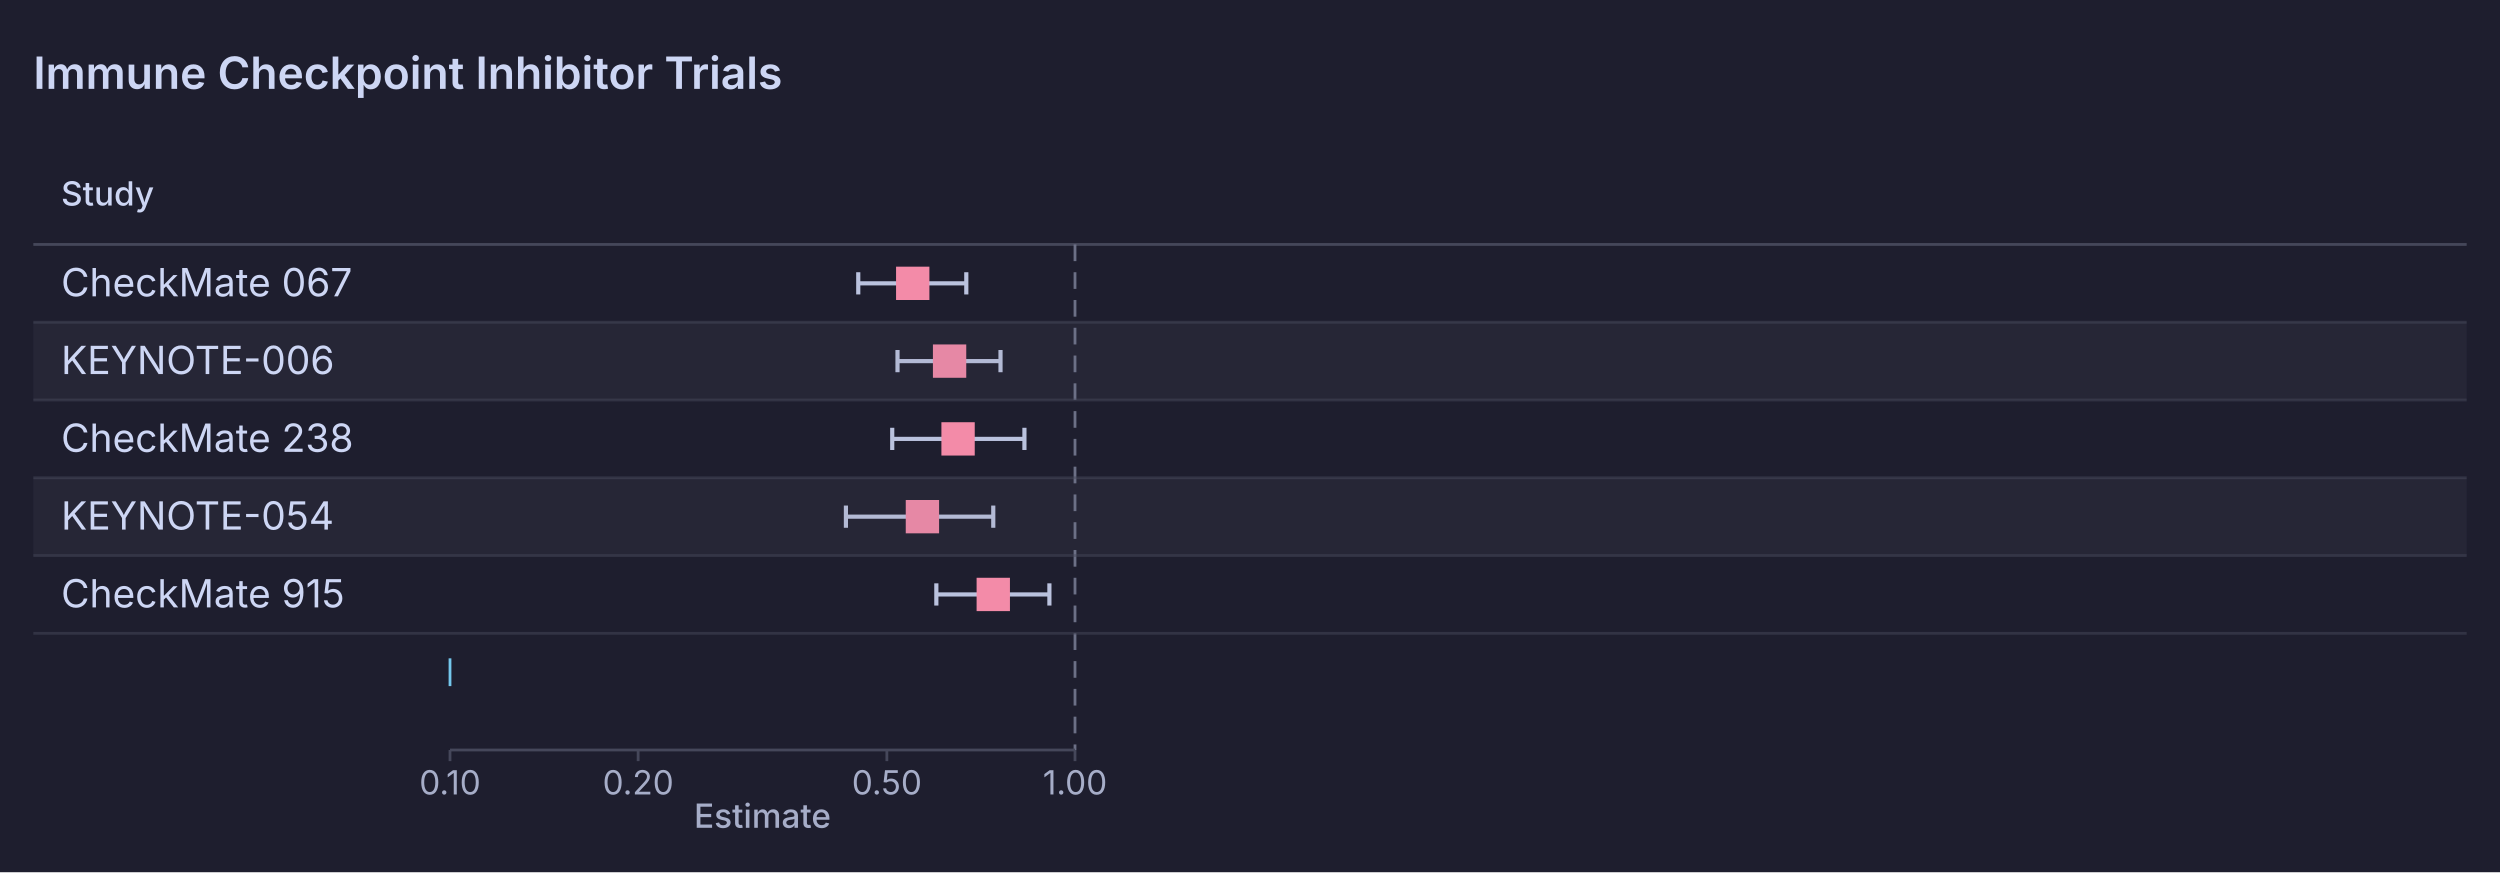
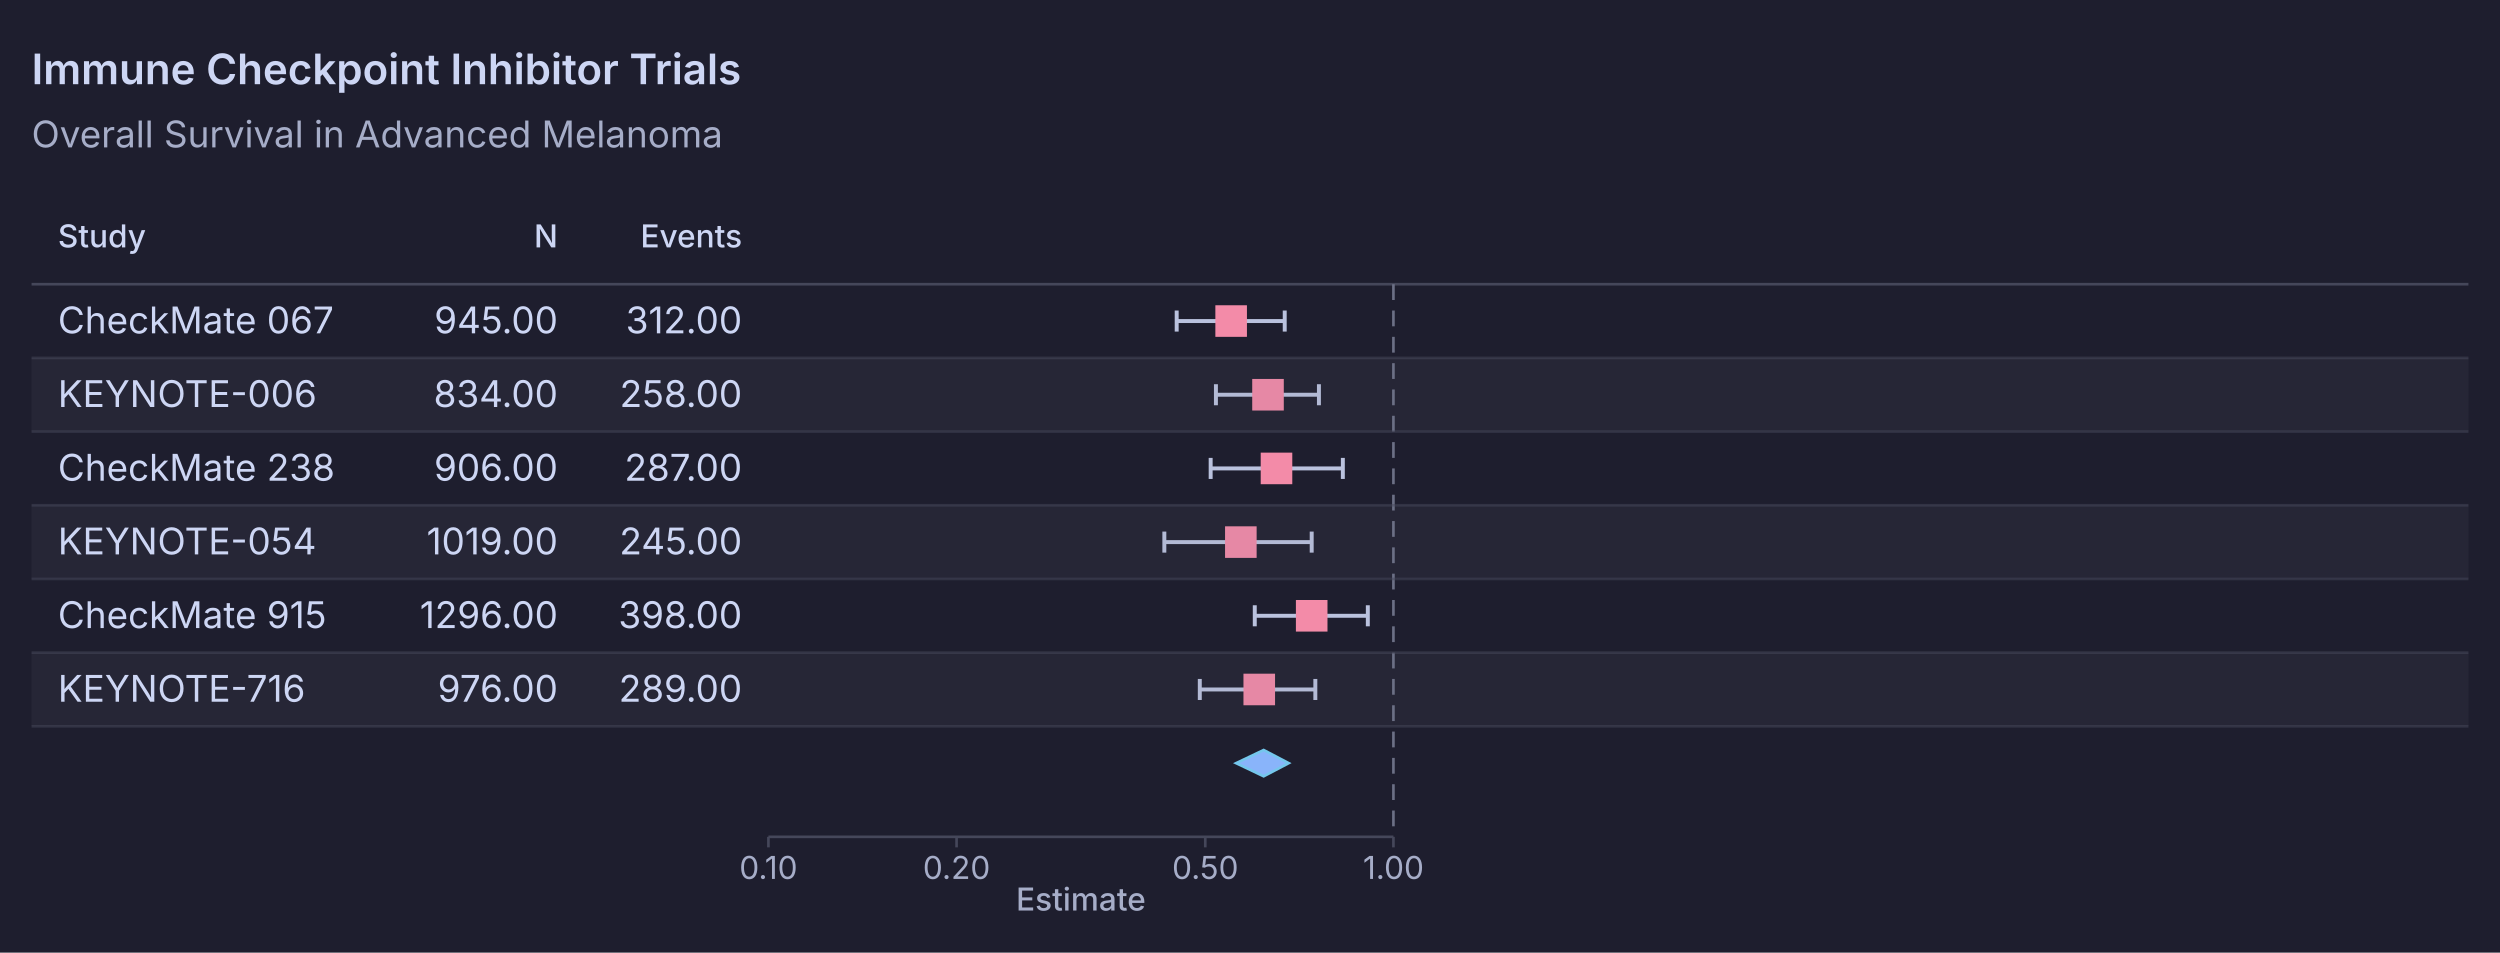
- <svg xmlns="http://www.w3.org/2000/svg" width="900" height="314" viewBox="0 0 900 314">
+ <svg xmlns="http://www.w3.org/2000/svg" width="950" height="362" viewBox="0 0 950 362">
  <rect width="100%" height="100%" fill="#1e1e2e" />
  <text x="12" y="32" font-family="system-ui, -apple-system, sans-serif" font-size="16px" font-weight="600" fill="#cdd6f4">Immune Checkpoint Inhibitor Trials</text>
-   <text x="22" y="74" font-family="system-ui, -apple-system, sans-serif" font-size="12px" font-weight="500" fill="#cdd6f4">Study</text>
-   <line x1="12" x2="888" y1="88" y2="88" stroke="#45475a" stroke-width="1" />
-   <line x1="387" x2="387" y1="88" y2="270" stroke="#6c7086" stroke-width="1" stroke-dasharray="6,4" />
+   <text x="12" y="56" font-family="system-ui, -apple-system, sans-serif" font-size="14px" fill="#a6adc8">Overall Survival in Advanced Melanoma</text>
+   <text x="22" y="94" font-family="system-ui, -apple-system, sans-serif" font-size="12px" font-weight="500" fill="#cdd6f4">Study</text>
+   <text x="212" y="94" font-family="system-ui, -apple-system, sans-serif" font-size="12px" font-weight="500" text-anchor="end" fill="#cdd6f4">N</text>
+   <text x="282" y="94" font-family="system-ui, -apple-system, sans-serif" font-size="12px" font-weight="500" text-anchor="end" fill="#cdd6f4">Events</text>
+   <line x1="12" x2="938" y1="108" y2="108" stroke="#45475a" stroke-width="1" />
+   <line x1="529.5" x2="529.5" y1="108" y2="318" stroke="#6c7086" stroke-width="1" stroke-dasharray="6,4" />
  <g class="interval">
-     <line x1="308.973" x2="347.867" y1="102" y2="102" stroke="#bac2de" stroke-width="1.5" />
-     <line x1="308.973" x2="308.973" y1="98" y2="106" stroke="#bac2de" stroke-width="1.5" />
-     <line x1="347.867" x2="347.867" y1="98" y2="106" stroke="#bac2de" stroke-width="1.5" />
-     <rect x="322.582" y="96" width="12" height="12" fill="#f38ba8" />
+     <line x1="447.138" x2="488.193" y1="122" y2="122" stroke="#bac2de" stroke-width="1.5" />
+     <line x1="447.138" x2="447.138" y1="118" y2="126" stroke="#bac2de" stroke-width="1.5" />
+     <line x1="488.193" x2="488.193" y1="118" y2="126" stroke="#bac2de" stroke-width="1.5" />
+     <rect x="461.836" y="116" width="12" height="12" fill="#f38ba8" />
  </g>
  <g class="interval">
-     <line x1="323.101" x2="360.183" y1="130" y2="130" stroke="#bac2de" stroke-width="1.5" />
-     <line x1="323.101" x2="323.101" y1="126" y2="134" stroke="#bac2de" stroke-width="1.5" />
-     <line x1="360.183" x2="360.183" y1="126" y2="134" stroke="#bac2de" stroke-width="1.5" />
-     <rect x="335.852" y="124" width="12" height="12" fill="#f38ba8" />
+     <line x1="462.051" x2="501.193" y1="150" y2="150" stroke="#bac2de" stroke-width="1.5" />
+     <line x1="462.051" x2="462.051" y1="146" y2="154" stroke="#bac2de" stroke-width="1.5" />
+     <line x1="501.193" x2="501.193" y1="146" y2="154" stroke="#bac2de" stroke-width="1.5" />
+     <rect x="475.843" y="144" width="12" height="12" fill="#f38ba8" />
  </g>
  <g class="interval">
-     <line x1="321.203" x2="368.793" y1="158" y2="158" stroke="#bac2de" stroke-width="1.5" />
-     <line x1="321.203" x2="321.203" y1="154" y2="162" stroke="#bac2de" stroke-width="1.5" />
-     <line x1="368.793" x2="368.793" y1="154" y2="162" stroke="#bac2de" stroke-width="1.5" />
-     <rect x="338.906" y="152" width="12" height="12" fill="#f38ba8" />
+     <line x1="460.048" x2="510.281" y1="178" y2="178" stroke="#bac2de" stroke-width="1.5" />
+     <line x1="460.048" x2="460.048" y1="174" y2="182" stroke="#bac2de" stroke-width="1.5" />
+     <line x1="510.281" x2="510.281" y1="174" y2="182" stroke="#bac2de" stroke-width="1.5" />
+     <rect x="479.067" y="172" width="12" height="12" fill="#f38ba8" />
  </g>
  <g class="interval">
-     <line x1="304.53" x2="357.577" y1="186" y2="186" stroke="#bac2de" stroke-width="1.5" />
-     <line x1="304.53" x2="304.53" y1="182" y2="190" stroke="#bac2de" stroke-width="1.5" />
-     <line x1="357.577" x2="357.577" y1="182" y2="190" stroke="#bac2de" stroke-width="1.5" />
-     <rect x="326.072" y="180" width="12" height="12" fill="#f38ba8" />
+     <line x1="442.449" x2="498.443" y1="206" y2="206" stroke="#bac2de" stroke-width="1.5" />
+     <line x1="442.449" x2="442.449" y1="202" y2="210" stroke="#bac2de" stroke-width="1.5" />
+     <line x1="498.443" x2="498.443" y1="202" y2="210" stroke="#bac2de" stroke-width="1.5" />
+     <rect x="465.52" y="200" width="12" height="12" fill="#f38ba8" />
  </g>
  <g class="interval">
-     <line x1="337.084" x2="377.784" y1="214" y2="214" stroke="#bac2de" stroke-width="1.5" />
-     <line x1="337.084" x2="337.084" y1="210" y2="218" stroke="#bac2de" stroke-width="1.5" />
-     <line x1="377.784" x2="377.784" y1="210" y2="218" stroke="#bac2de" stroke-width="1.5" />
-     <rect x="351.577" y="208" width="12" height="12" fill="#f38ba8" />
+     <line x1="476.811" x2="519.772" y1="234" y2="234" stroke="#bac2de" stroke-width="1.5" />
+     <line x1="476.811" x2="476.811" y1="230" y2="238" stroke="#bac2de" stroke-width="1.5" />
+     <line x1="519.772" x2="519.772" y1="230" y2="238" stroke="#bac2de" stroke-width="1.5" />
+     <rect x="492.443" y="228" width="12" height="12" fill="#f38ba8" />
  </g>
-   <polygon points="162,242 162,237 162,242 162,247" fill="#89b4fa" stroke="#74c7ec" stroke-width="1" />
-   <g transform="translate(0, 270)">
-     <line x1="162" x2="387" y1="0" y2="0" stroke="#45475a" stroke-width="1" />
-     <line x1="162" x2="162" y1="0" y2="4" stroke="#45475a" stroke-width="1" />
-     <text x="162" y="16" text-anchor="middle" font-family="system-ui, -apple-system, sans-serif" font-size="12px" fill="#a6adc8">0.10</text>
-     <line x1="229.732" x2="229.732" y1="0" y2="4" stroke="#45475a" stroke-width="1" />
-     <text x="229.732" y="16" text-anchor="middle" font-family="system-ui, -apple-system, sans-serif" font-size="12px" fill="#a6adc8">0.20</text>
-     <line x1="319.268" x2="319.268" y1="0" y2="4" stroke="#45475a" stroke-width="1" />
-     <text x="319.268" y="16" text-anchor="middle" font-family="system-ui, -apple-system, sans-serif" font-size="12px" fill="#a6adc8">0.50</text>
-     <line x1="387" x2="387" y1="0" y2="4" stroke="#45475a" stroke-width="1" />
-     <text x="387" y="16" text-anchor="middle" font-family="system-ui, -apple-system, sans-serif" font-size="12px" fill="#a6adc8">1.00</text>
-     <text x="274.5" y="28" text-anchor="middle" font-family="system-ui, -apple-system, sans-serif" font-size="12px" font-weight="500" fill="#a6adc8">Estimate</text>
+   <g class="interval">
+     <line x1="455.922" x2="499.827" y1="262" y2="262" stroke="#bac2de" stroke-width="1.5" />
+     <line x1="455.922" x2="455.922" y1="258" y2="266" stroke="#bac2de" stroke-width="1.5" />
+     <line x1="499.827" x2="499.827" y1="258" y2="266" stroke="#bac2de" stroke-width="1.5" />
+     <rect x="472.516" y="256" width="12" height="12" fill="#f38ba8" />
  </g>
-   <text x="22" y="106.667" font-family="system-ui, -apple-system, sans-serif" font-size="14px" font-weight="400" font-style="normal" fill="#cdd6f4">CheckMate 067</text>
-   <line x1="12" x2="888" y1="116" y2="116" stroke="#45475a" stroke-width="1" opacity="0.5" />
-   <rect x="12" y="116" width="876" height="28" fill="#6c7086" opacity="0.1" />
-   <text x="22" y="134.667" font-family="system-ui, -apple-system, sans-serif" font-size="14px" font-weight="400" font-style="normal" fill="#cdd6f4">KEYNOTE-006</text>
-   <line x1="12" x2="888" y1="144" y2="144" stroke="#45475a" stroke-width="1" opacity="0.5" />
-   <text x="22" y="162.667" font-family="system-ui, -apple-system, sans-serif" font-size="14px" font-weight="400" font-style="normal" fill="#cdd6f4">CheckMate 238</text>
-   <line x1="12" x2="888" y1="172" y2="172" stroke="#45475a" stroke-width="1" opacity="0.5" />
-   <rect x="12" y="172" width="876" height="28" fill="#6c7086" opacity="0.1" />
-   <text x="22" y="190.667" font-family="system-ui, -apple-system, sans-serif" font-size="14px" font-weight="400" font-style="normal" fill="#cdd6f4">KEYNOTE-054</text>
-   <line x1="12" x2="888" y1="200" y2="200" stroke="#45475a" stroke-width="1" opacity="0.5" />
-   <text x="22" y="218.667" font-family="system-ui, -apple-system, sans-serif" font-size="14px" font-weight="400" font-style="normal" fill="#cdd6f4">CheckMate 915</text>
-   <line x1="12" x2="888" y1="228" y2="228" stroke="#45475a" stroke-width="1" opacity="0.5" />
+   <polygon points="469.695,290 480.193,285 489.721,290 480.193,295" fill="#89b4fa" stroke="#74c7ec" stroke-width="1" />
+   <g transform="translate(0, 318)">
+     <line x1="292" x2="529.5" y1="0" y2="0" stroke="#45475a" stroke-width="1" />
+     <line x1="292" x2="292" y1="0" y2="4" stroke="#45475a" stroke-width="1" />
+     <text x="292" y="16" text-anchor="middle" font-family="system-ui, -apple-system, sans-serif" font-size="12px" fill="#a6adc8">0.10</text>
+     <line x1="363.495" x2="363.495" y1="0" y2="4" stroke="#45475a" stroke-width="1" />
+     <text x="363.495" y="16" text-anchor="middle" font-family="system-ui, -apple-system, sans-serif" font-size="12px" fill="#a6adc8">0.20</text>
+     <line x1="458.005" x2="458.005" y1="0" y2="4" stroke="#45475a" stroke-width="1" />
+     <text x="458.005" y="16" text-anchor="middle" font-family="system-ui, -apple-system, sans-serif" font-size="12px" fill="#a6adc8">0.50</text>
+     <line x1="529.5" x2="529.5" y1="0" y2="4" stroke="#45475a" stroke-width="1" />
+     <text x="529.5" y="16" text-anchor="middle" font-family="system-ui, -apple-system, sans-serif" font-size="12px" fill="#a6adc8">1.00</text>
+     <text x="410.75" y="28" text-anchor="middle" font-family="system-ui, -apple-system, sans-serif" font-size="12px" font-weight="500" fill="#a6adc8">Estimate</text>
+   </g>
+   <text x="22" y="126.667" font-family="system-ui, -apple-system, sans-serif" font-size="14px" font-weight="400" font-style="normal" fill="#cdd6f4">CheckMate 067</text>
+   <text x="212" y="126.667" font-family="system-ui, -apple-system, sans-serif" font-size="14px" text-anchor="end" fill="#cdd6f4">945.00</text>
+   <text x="282" y="126.667" font-family="system-ui, -apple-system, sans-serif" font-size="14px" text-anchor="end" fill="#cdd6f4">312.00</text>
+   <line x1="12" x2="938" y1="136" y2="136" stroke="#45475a" stroke-width="1" opacity="0.5" />
+   <rect x="12" y="136" width="926" height="28" fill="#6c7086" opacity="0.1" />
+   <text x="22" y="154.667" font-family="system-ui, -apple-system, sans-serif" font-size="14px" font-weight="400" font-style="normal" fill="#cdd6f4">KEYNOTE-006</text>
+   <text x="212" y="154.667" font-family="system-ui, -apple-system, sans-serif" font-size="14px" text-anchor="end" fill="#cdd6f4">834.00</text>
+   <text x="282" y="154.667" font-family="system-ui, -apple-system, sans-serif" font-size="14px" text-anchor="end" fill="#cdd6f4">258.00</text>
+   <line x1="12" x2="938" y1="164" y2="164" stroke="#45475a" stroke-width="1" opacity="0.5" />
+   <text x="22" y="182.667" font-family="system-ui, -apple-system, sans-serif" font-size="14px" font-weight="400" font-style="normal" fill="#cdd6f4">CheckMate 238</text>
+   <text x="212" y="182.667" font-family="system-ui, -apple-system, sans-serif" font-size="14px" text-anchor="end" fill="#cdd6f4">906.00</text>
+   <text x="282" y="182.667" font-family="system-ui, -apple-system, sans-serif" font-size="14px" text-anchor="end" fill="#cdd6f4">287.00</text>
+   <line x1="12" x2="938" y1="192" y2="192" stroke="#45475a" stroke-width="1" opacity="0.5" />
+   <rect x="12" y="192" width="926" height="28" fill="#6c7086" opacity="0.1" />
+   <text x="22" y="210.667" font-family="system-ui, -apple-system, sans-serif" font-size="14px" font-weight="400" font-style="normal" fill="#cdd6f4">KEYNOTE-054</text>
+   <text x="212" y="210.667" font-family="system-ui, -apple-system, sans-serif" font-size="14px" text-anchor="end" fill="#cdd6f4">1019.00</text>
+   <text x="282" y="210.667" font-family="system-ui, -apple-system, sans-serif" font-size="14px" text-anchor="end" fill="#cdd6f4">245.00</text>
+   <line x1="12" x2="938" y1="220" y2="220" stroke="#45475a" stroke-width="1" opacity="0.5" />
+   <text x="22" y="238.667" font-family="system-ui, -apple-system, sans-serif" font-size="14px" font-weight="400" font-style="normal" fill="#cdd6f4">CheckMate 915</text>
+   <text x="212" y="238.667" font-family="system-ui, -apple-system, sans-serif" font-size="14px" text-anchor="end" fill="#cdd6f4">1296.00</text>
+   <text x="282" y="238.667" font-family="system-ui, -apple-system, sans-serif" font-size="14px" text-anchor="end" fill="#cdd6f4">398.00</text>
+   <line x1="12" x2="938" y1="248" y2="248" stroke="#45475a" stroke-width="1" opacity="0.5" />
+   <rect x="12" y="248" width="926" height="28" fill="#6c7086" opacity="0.1" />
+   <text x="22" y="266.667" font-family="system-ui, -apple-system, sans-serif" font-size="14px" font-weight="400" font-style="normal" fill="#cdd6f4">KEYNOTE-716</text>
+   <text x="212" y="266.667" font-family="system-ui, -apple-system, sans-serif" font-size="14px" text-anchor="end" fill="#cdd6f4">976.00</text>
+   <text x="282" y="266.667" font-family="system-ui, -apple-system, sans-serif" font-size="14px" text-anchor="end" fill="#cdd6f4">289.00</text>
+   <line x1="12" x2="938" y1="276" y2="276" stroke="#45475a" stroke-width="1" opacity="0.5" />
</svg>
